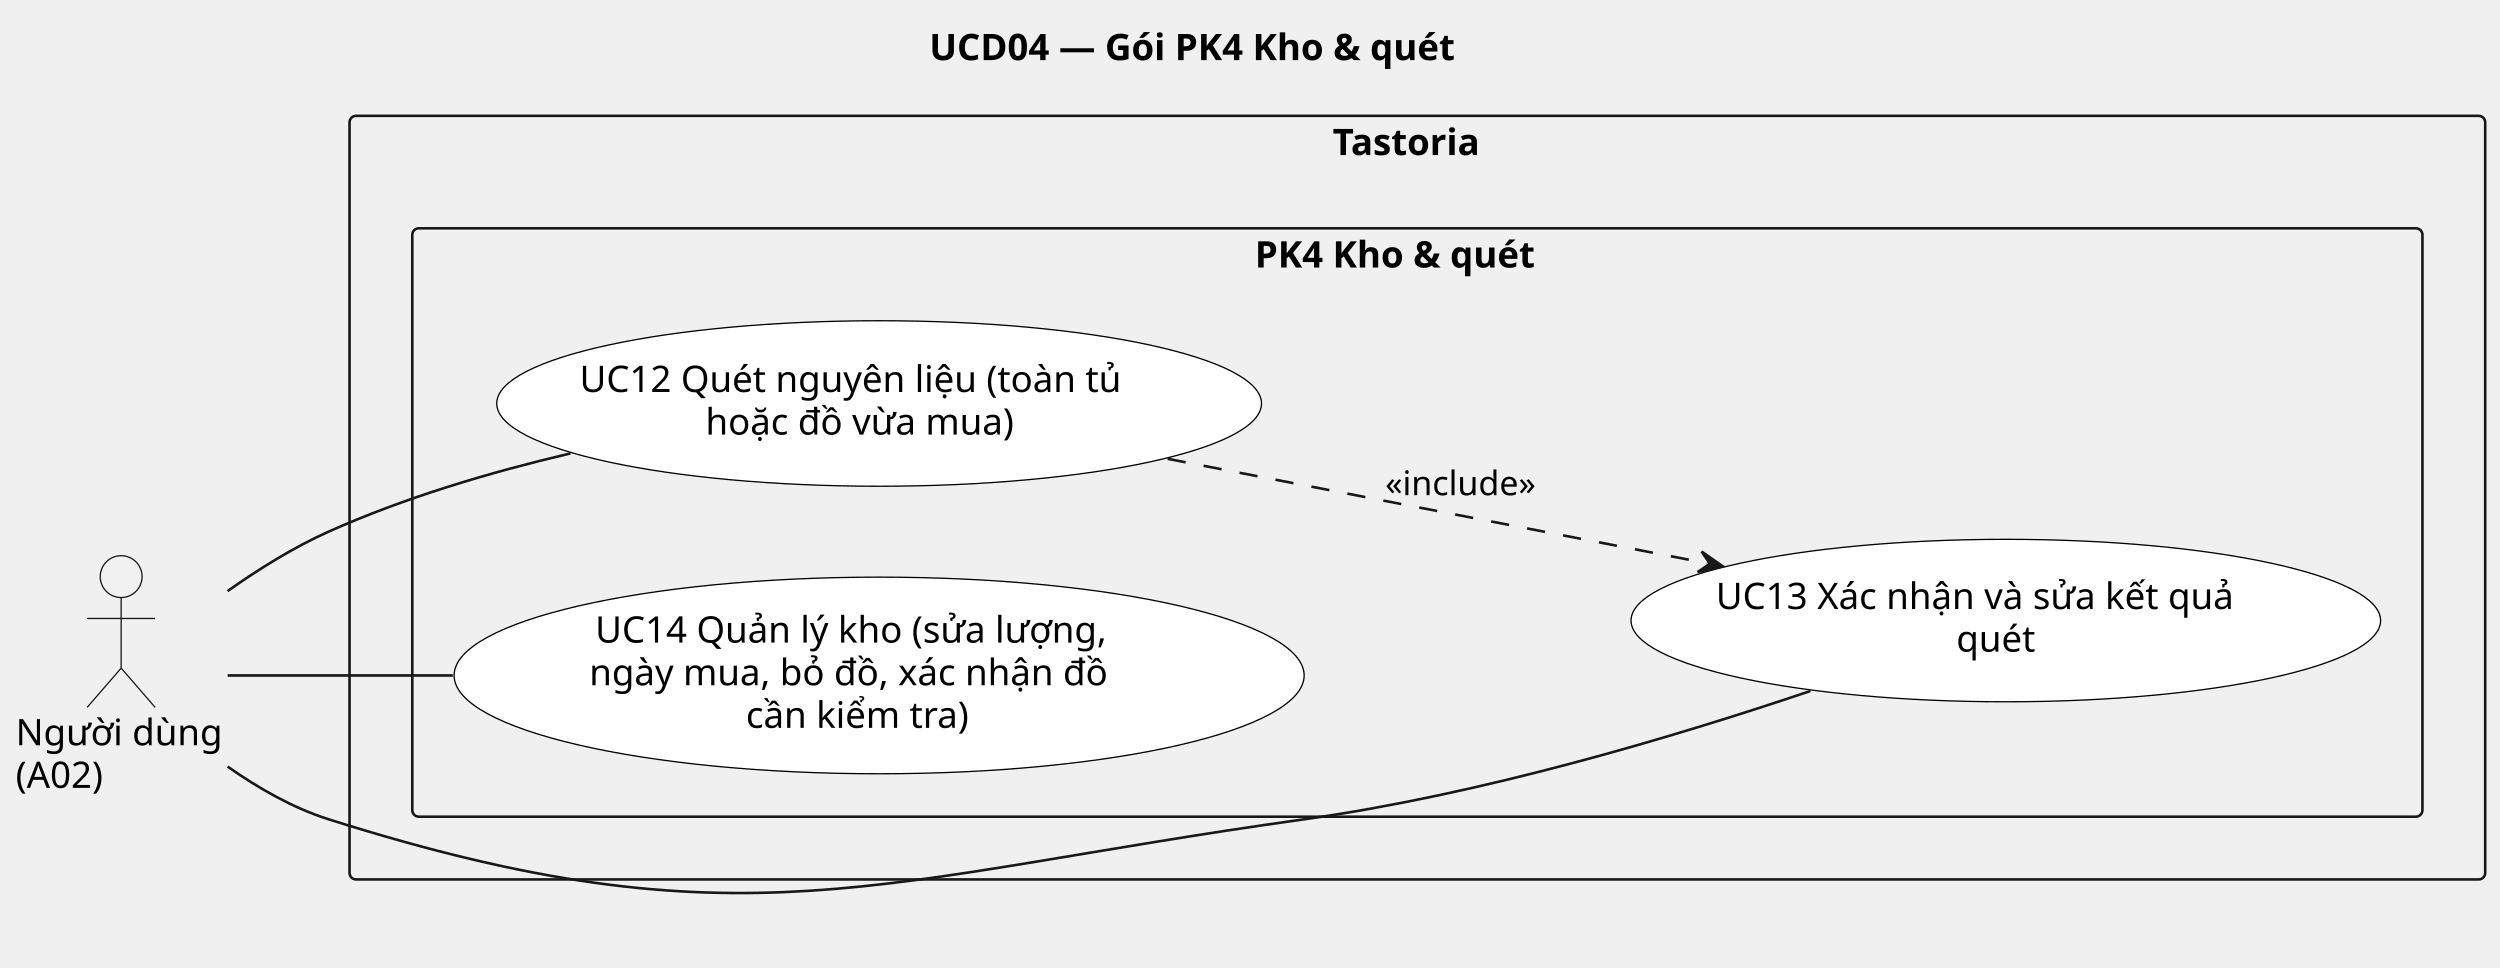
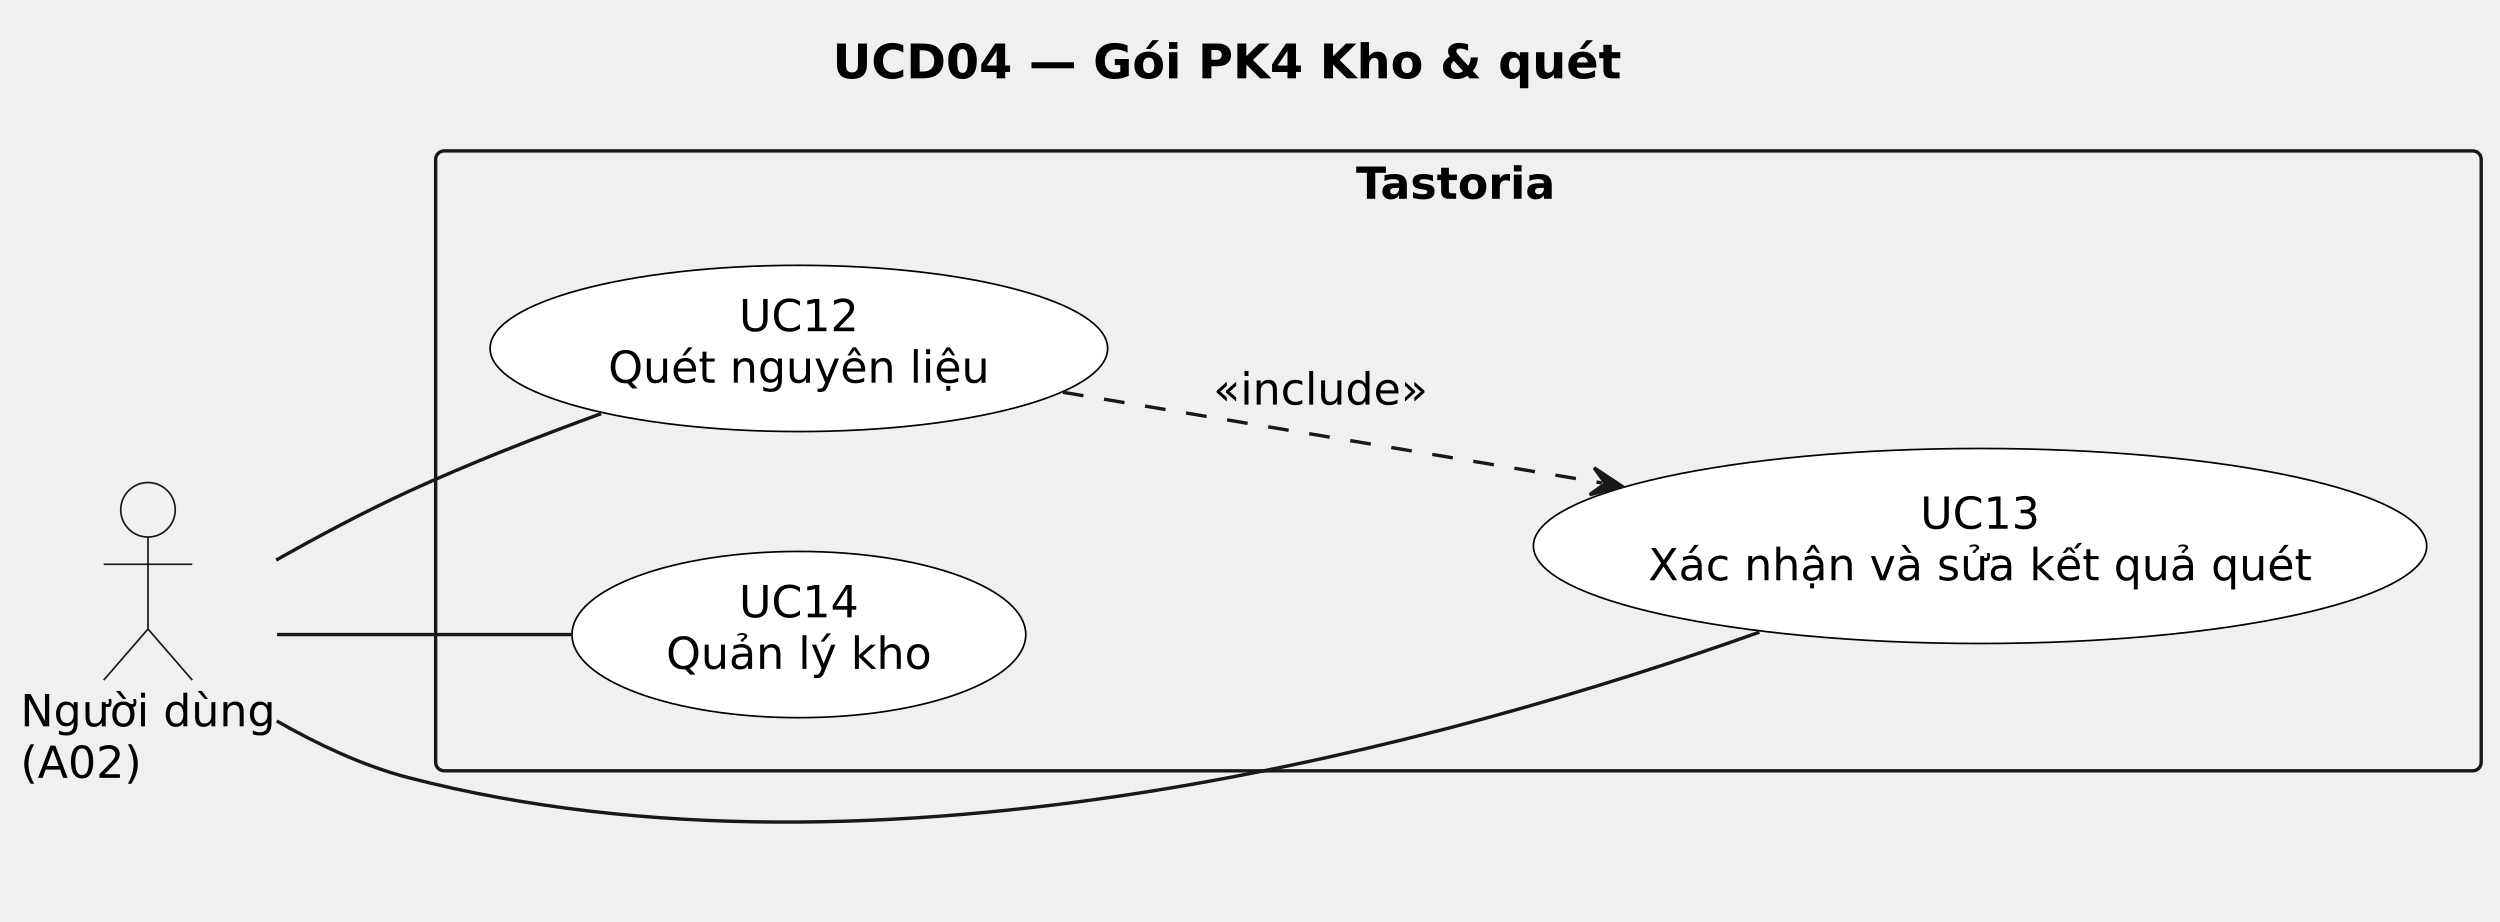
- <svg xmlns="http://www.w3.org/2000/svg" contentStyleType="text/css" height="370px" preserveAspectRatio="none" style="width:956px;height:370px;background:#FFFFFF;" version="1.1" viewBox="0 0 956 370" width="956px" zoomAndPan="magnify">
+ <svg xmlns="http://www.w3.org/2000/svg" contentStyleType="text/css" height="310.521px" preserveAspectRatio="none" style="width:841px;height:310px;background:#FFFFFF;" version="1.1" viewBox="0 0 841 310" width="841.042px" zoomAndPan="magnify">
  <defs />
  <g>
-     <text fill="#000000" font-family="sans-serif" font-size="14" font-weight="bold" lengthAdjust="spacing" textLength="231.567" x="355.386" y="22.995">UCD04 — Gói PK4 Kho &amp; quét</text>
+     <text fill="#000000" font-family="DejaVu Sans" font-size="16.042" font-weight="bold" lengthAdjust="spacing" textLength="265.338" x="280.089" y="26.349">UCD04 — Gói PK4 Kho &amp; quét</text>
    <g id="cluster_Tastoria">
-       <rect fill="none" height="292" rx="2.5" ry="2.5" style="stroke:#181818;stroke-width:1;" width="816.68" x="133.66" y="44.297" />
-       <text fill="#000000" font-family="sans-serif" font-size="14" font-weight="bold" lengthAdjust="spacing" textLength="64.791" x="509.604" y="59.292">Tastoria</text>
-     </g>
-     <g id="cluster_PK4">
-       <rect fill="none" height="225" rx="2.5" ry="2.5" style="stroke:#181818;stroke-width:1;" width="768.68" x="157.66" y="87.297" />
-       <text fill="#000000" font-family="sans-serif" font-size="14" font-weight="bold" lengthAdjust="spacing" textLength="124.291" x="479.854" y="102.292">PK4 Kho &amp; quét</text>
+       <rect fill="none" height="208.542" rx="2.865" ry="2.865" style="stroke:#181818;stroke-width:1.146;" width="688.13" x="146.552" y="50.757" />
+       <text fill="#000000" font-family="DejaVu Sans" font-size="14.896" font-weight="bold" lengthAdjust="spacing" textLength="68.937" x="456.149" y="66.875">Tastoria</text>
    </g>
    <g id="elem_UC12">
-       <ellipse cx="336.177" cy="154.292" fill="#FFFFFF" rx="146.227" ry="31.645" style="stroke:#000000;stroke-width:0.5;" />
-       <text fill="#000000" font-family="sans-serif" font-size="14" lengthAdjust="spacing" textLength="223.084" x="221.635" y="149.891">UC12 Quét nguyên liệu (toàn tủ</text>
-       <text fill="#000000" font-family="sans-serif" font-size="14" lengthAdjust="spacing" textLength="126.807" x="269.774" y="166.188">hoặc đồ vừa mua)</text>
+       <ellipse cx="268.742" cy="117.216" fill="#FFFFFF" rx="103.868" ry="27.959" style="stroke:#000000;stroke-width:0.573;" />
+       <text fill="#000000" font-family="DejaVu Sans" font-size="14.896" lengthAdjust="spacing" textLength="40.258" x="248.613" y="111.412">UC12</text>
+       <text fill="#000000" font-family="DejaVu Sans" font-size="14.896" lengthAdjust="spacing" textLength="128.28" x="204.602" y="128.751">Quét nguyên liệu</text>
    </g>
    <g id="elem_UC13">
-       <ellipse cx="767.027" cy="237.3" fill="#FFFFFF" rx="143.317" ry="31.063" style="stroke:#000000;stroke-width:0.5;" />
-       <text fill="#000000" font-family="sans-serif" font-size="14" lengthAdjust="spacing" textLength="215.763" x="656.145" y="232.899">UC13 Xác nhận và sửa kết quả</text>
-       <text fill="#000000" font-family="sans-serif" font-size="14" lengthAdjust="spacing" textLength="31.862" x="748.095" y="249.196">quét</text>
+       <ellipse cx="666.094" cy="183.669" fill="#FFFFFF" rx="150.251" ry="32.8" style="stroke:#000000;stroke-width:0.573;" />
+       <text fill="#000000" font-family="DejaVu Sans" font-size="14.896" lengthAdjust="spacing" textLength="40.258" x="645.965" y="177.864">UC13</text>
+       <text fill="#000000" font-family="DejaVu Sans" font-size="14.896" lengthAdjust="spacing" textLength="223.212" x="554.488" y="195.204">Xác nhận và sửa kết quả quét</text>
    </g>
    <g id="elem_UC14">
-       <ellipse cx="336.177" cy="258.294" fill="#FFFFFF" rx="162.527" ry="37.597" style="stroke:#000000;stroke-width:0.5;" />
-       <text fill="#000000" font-family="sans-serif" font-size="14" lengthAdjust="spacing" textLength="208.899" x="227.594" y="245.745">UC14 Quản lý kho (sửa lượng,</text>
-       <text fill="#000000" font-family="sans-serif" font-size="14" lengthAdjust="spacing" textLength="213.432" x="225.328" y="262.042">ngày mua, bỏ đồ, xác nhận đồ</text>
-       <text fill="#000000" font-family="sans-serif" font-size="14" lengthAdjust="spacing" textLength="93.584" x="285.252" y="278.339">cần kiểm tra)</text>
+       <ellipse cx="268.74" cy="213.466" fill="#FFFFFF" rx="76.332" ry="27.959" style="stroke:#000000;stroke-width:0.573;" />
+       <text fill="#000000" font-family="DejaVu Sans" font-size="14.896" lengthAdjust="spacing" textLength="40.258" x="248.612" y="207.662">UC14</text>
+       <text fill="#000000" font-family="DejaVu Sans" font-size="14.896" lengthAdjust="spacing" textLength="89.339" x="224.071" y="225.001">Quản lý kho</text>
    </g>
    <g id="elem_A02">
-       <ellipse cx="46.329" cy="220.497" fill="#F1F1F1" rx="8" ry="8" style="stroke:#181818;stroke-width:0.5;" />
-       <path d="M46.329,228.497 L46.329,255.497 M33.329,236.497 L59.329,236.497 M46.329,255.497 L33.329,270.497 M46.329,255.497 L59.329,270.497 " fill="none" style="stroke:#181818;stroke-width:0.5;" />
-       <text fill="#000000" font-family="sans-serif" font-size="14" lengthAdjust="spacing" textLength="80.657" x="6" y="284.992">Người dùng</text>
-       <text fill="#000000" font-family="sans-serif" font-size="14" lengthAdjust="spacing" textLength="38.315" x="6" y="301.289">(A02)</text>
+       <ellipse cx="49.784" cy="171.493" fill="#F1F1F1" rx="9.167" ry="9.167" style="stroke:#181818;stroke-width:0.573;" />
+       <path d="M49.784,180.66 L49.784,211.597 M34.888,189.827 L64.68,189.827 M49.784,211.597 L34.888,228.785 M49.784,211.597 L64.68,228.785 " fill="none" style="stroke:#181818;stroke-width:0.573;" />
+       <text fill="#000000" font-family="DejaVu Sans" font-size="14.896" lengthAdjust="spacing" textLength="85.818" x="6.875" y="244.33">Người dùng</text>
+       <text fill="#000000" font-family="DejaVu Sans" font-size="14.896" lengthAdjust="spacing" textLength="40.767" x="6.875" y="261.67">(A02)</text>
    </g>
    <g id="link_A02_UC12">
-       <path d="M87.01,226.047 C98.89,217.637 112.31,209.277 125.66,203.297 C154.55,190.357 187.28,180.617 218.14,173.377 " fill="none" id="A02-UC12" style="stroke:#181818;stroke-width:1;" />
+       <path d="M92.904,188.394 C106.826,180.545 122.558,172.158 137.385,165.34 C158.079,155.83 181.237,146.778 202.217,139.146 " fill="none" id="A02-UC12" style="stroke:#181818;stroke-width:1.146;" />
    </g>
    <g id="link_A02_UC13">
-       <path d="M87.05,293.147 C98.72,301.367 112.03,308.987 125.66,313.297 C283.75,363.257 334.5,336.187 498.71,313.297 C565.61,303.967 639.29,282.117 692.32,264.227 " fill="none" id="A02-UC13" style="stroke:#181818;stroke-width:1;" />
+       <path d="M93.076,242.524 C106.62,250.292 122.088,257.614 137.385,261.59 C296.668,302.943 489.099,249.307 591.857,212.652 " fill="none" id="A02-UC13" style="stroke:#181818;stroke-width:1.146;" />
    </g>
    <g id="link_A02_UC14">
-       <path d="M87.05,258.297 C110.19,258.297 141.06,258.297 173.16,258.297 " fill="none" id="A02-UC14" style="stroke:#181818;stroke-width:1;" />
+       <path d="M93.225,213.465 C121.298,213.465 158.95,213.465 192.088,213.465 " fill="none" id="A02-UC14" style="stroke:#181818;stroke-width:1.146;" />
    </g>
    <g id="link_UC12_UC13">
-       <path d="M446.51,175.457 C511.65,188.067 588.089,202.857 652.869,215.397 " fill="none" id="UC12-to-UC13" style="stroke:#181818;stroke-width:1;stroke-dasharray:7.0,7.0;" />
-       <polygon fill="#181818" points="658.76,216.537,650.684,210.899,653.851,215.587,649.164,218.754,658.76,216.537" style="stroke:#181818;stroke-width:1;" />
-       <text fill="#000000" font-family="sans-serif" font-size="13" lengthAdjust="spacing" textLength="63.007" x="529.71" y="189.374">«include»</text>
+       <path d="M357.569,131.962 C412.924,141.278 478.366,152.283 538.9,162.469 " fill="none" id="UC12-to-UC13" style="stroke:#181818;stroke-width:1.146;stroke-dasharray:7.0,7.0;" />
+       <polygon fill="#181818" points="545.68,163.61,536.271,157.379,540.03,162.659,534.75,166.418,545.68,163.61" style="stroke:#181818;stroke-width:1.146;" />
+       <text fill="#000000" font-family="DejaVu Sans" font-size="14.896" lengthAdjust="spacing" textLength="72.195" x="408.134" y="136.106">«include»</text>
    </g>
  </g>
</svg>
